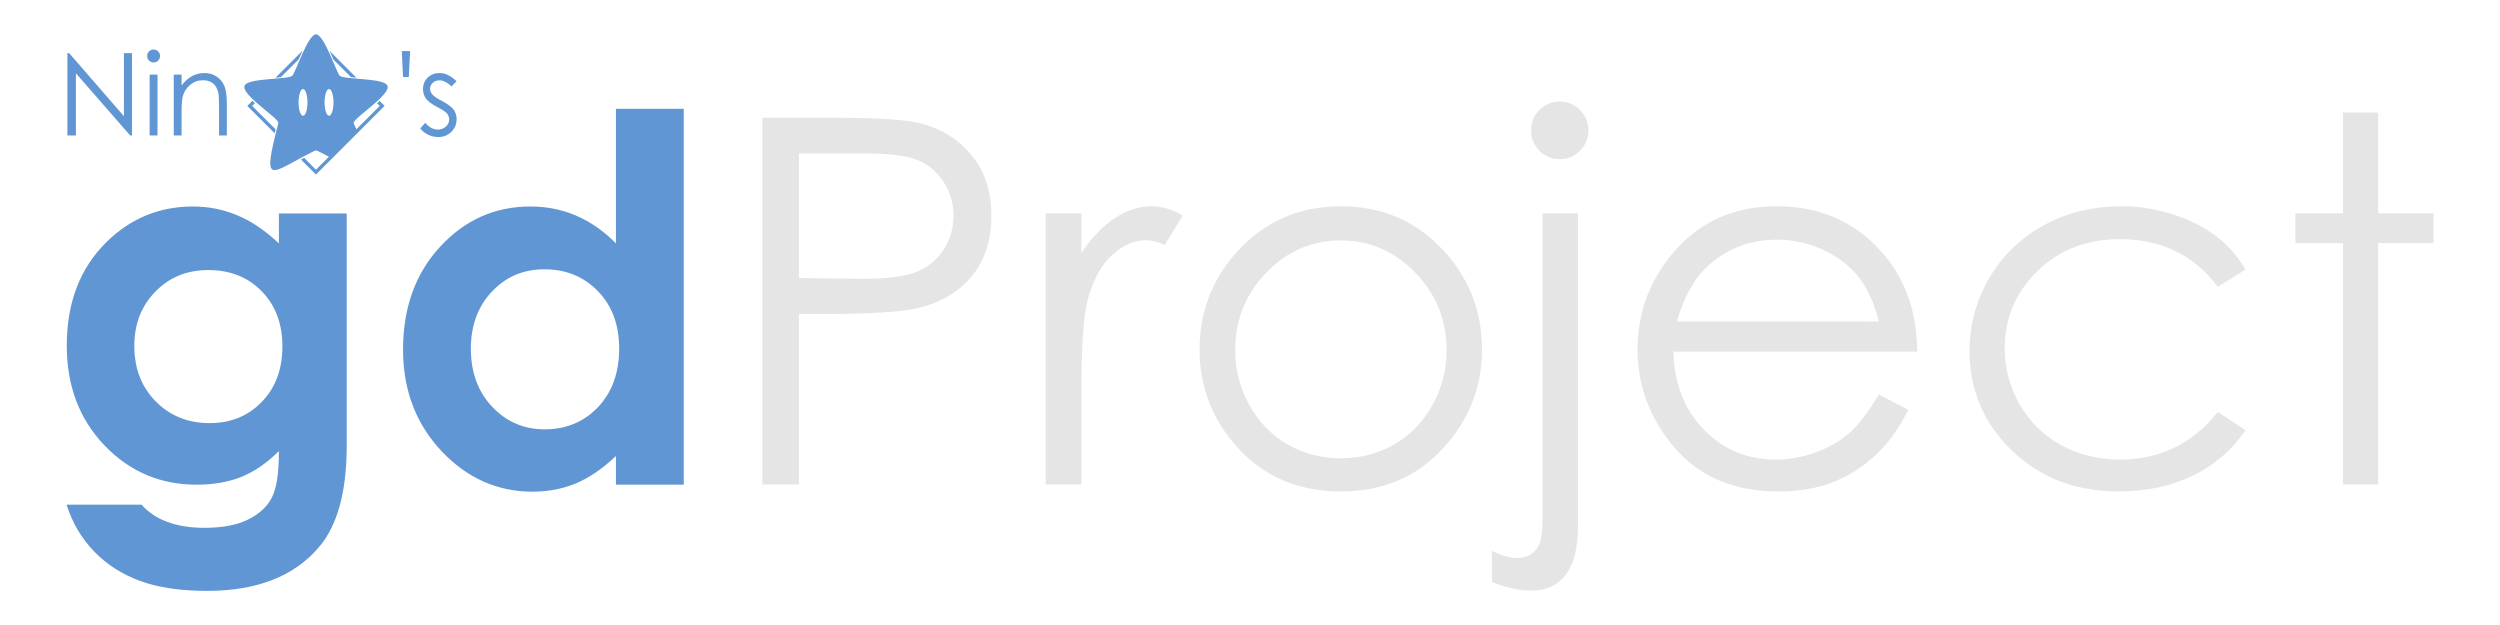
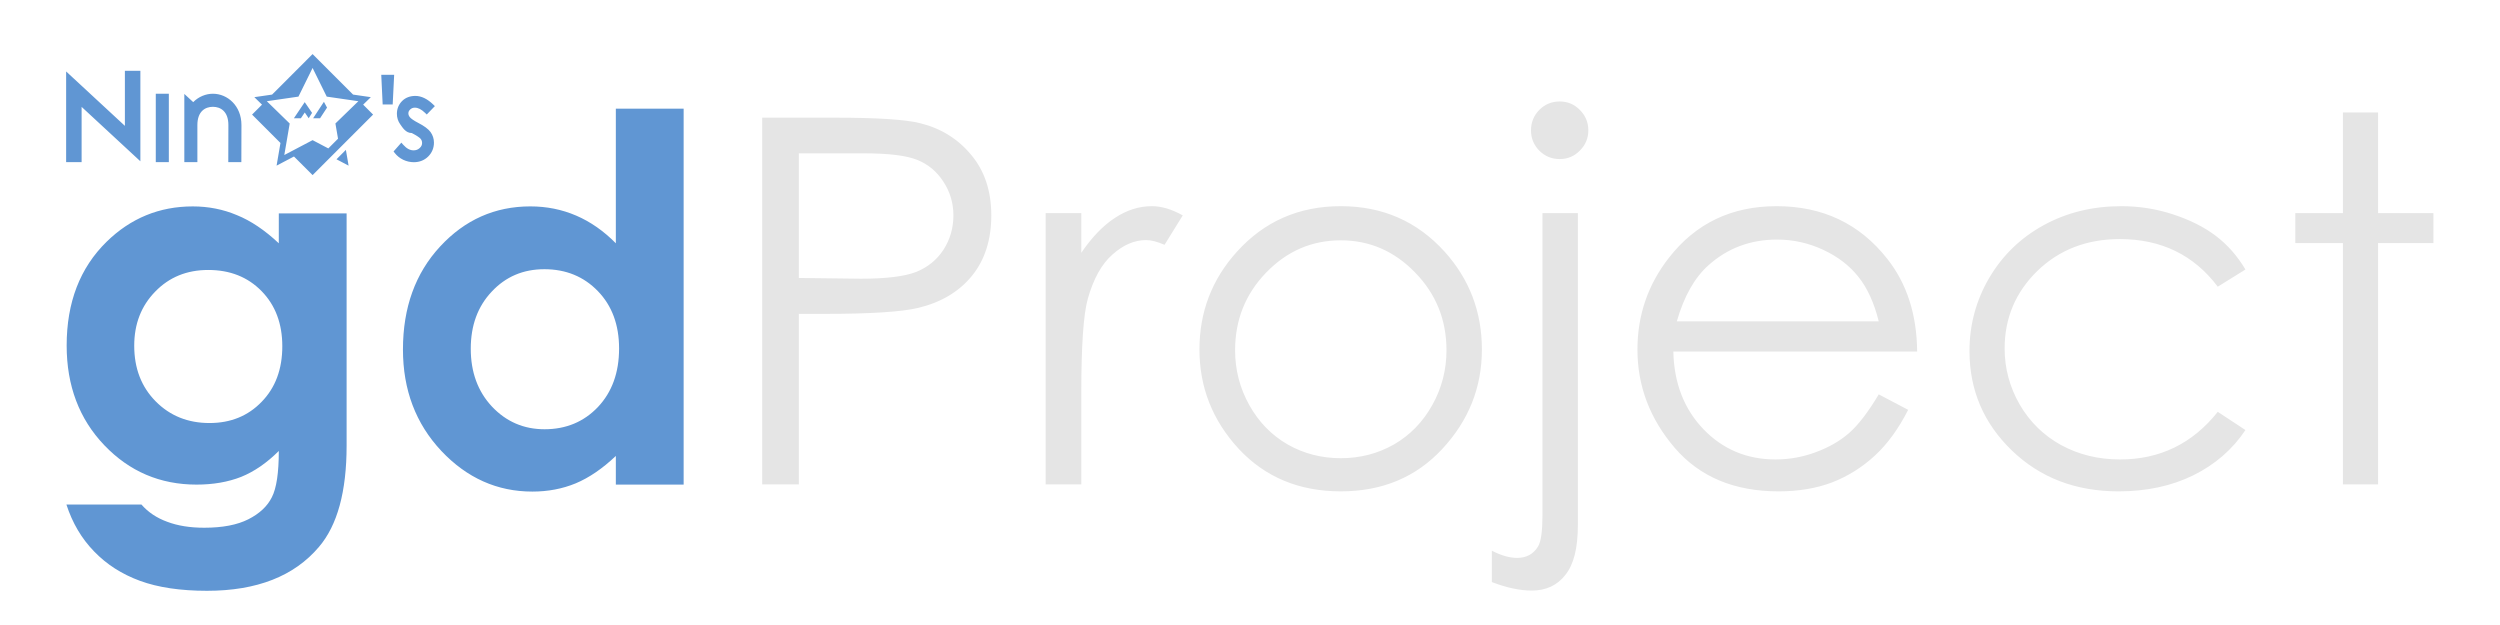
<svg xmlns="http://www.w3.org/2000/svg" width="512" height="128" version="1.1">
-   <g transform="translate(13.62 7.0188)">
-     <g transform="translate(-6233.2 -1166.9)" stroke-linecap="square" stroke-width="8">
-       <path d="m6276.7 1203.6h13.886v47.582q0 14.091-5.667 20.728-7.607 8.985-22.923 8.985-8.168 0-13.733-2.042-5.565-2.042-9.394-6.024-3.829-3.931-5.667-9.598h15.367q2.042 2.348 5.258 3.523 3.216 1.225 7.607 1.225 5.616 0 9.037-1.736 3.421-1.736 4.799-4.493 1.429-2.757 1.429-9.496-3.676 3.676-7.709 5.31-4.033 1.583-9.139 1.583-11.181 0-18.89-8.066t-7.709-20.421q0-13.223 8.168-21.238 7.403-7.25 17.664-7.25 4.799 0 9.036 1.787 4.288 1.736 8.577 5.769zm-14.448 11.589q-6.586 0-10.874 4.442-4.288 4.391-4.288 11.079 0 6.943 4.391 11.385 4.391 4.442 11.028 4.442 6.484 0 10.67-4.34 4.237-4.34 4.237-11.385 0-6.943-4.237-11.283t-10.925-4.34zm83.472-33.032h13.886v76.988h-13.886v-5.871q-4.084 3.88-8.22 5.616-4.084 1.685-8.883 1.685-10.772 0-18.634-8.322-7.862-8.373-7.862-20.779 0-12.866 7.607-21.085 7.607-8.22 18.481-8.22 5.003 0 9.394 1.889 4.391 1.889 8.117 5.667zm-14.652 32.878q-6.484 0-10.772 4.595-4.288 4.544-4.288 11.691 0 7.199 4.34 11.844 4.391 4.646 10.772 4.646 6.586 0 10.925-4.544 4.34-4.595 4.34-11.998 0-7.25-4.34-11.742t-10.976-4.493z" fill="#6096d3" style="paint-order:markers stroke fill" />
-       <path d="m6375.7 1184h14.959q12.865 0 17.358 1.123 6.433 1.583 10.517 6.535 4.084 4.901 4.084 12.355 0 7.505-3.982 12.406-3.982 4.85-10.976 6.535-5.105 1.225-19.094 1.225h-5.361v34.92h-7.505zm7.505 7.301v25.527l12.712 0.153q7.709 0 11.283-1.378 3.574-1.429 5.616-4.544 2.042-3.165 2.042-7.045 0-3.778-2.042-6.892-2.042-3.165-5.412-4.493-3.318-1.327-10.925-1.327zm50.543 12.253h7.301v8.117q3.267-4.799 6.892-7.147 3.625-2.4 7.556-2.4 2.961 0 6.331 1.889l-3.727 6.024q-2.246-0.97-3.778-0.97-3.574 0-6.892 2.961-3.318 2.91-5.054 9.088-1.327 4.748-1.327 19.196v18.788h-7.301zm60.447-1.429q12.814 0 21.238 9.292 7.658 8.475 7.658 20.064 0 11.64-8.117 20.37-8.066 8.679-20.779 8.679-12.763 0-20.881-8.679-8.066-8.73-8.066-20.37 0-11.538 7.658-20.013 8.424-9.343 21.289-9.343zm0 6.994q-8.883 0-15.265 6.586-6.382 6.586-6.382 15.929 0 6.024 2.91 11.232t7.862 8.066q4.952 2.808 10.874 2.808 5.922 0 10.874-2.808 4.952-2.859 7.862-8.066 2.91-5.207 2.91-11.232 0-9.343-6.433-15.929-6.382-6.586-15.214-6.586zm44.825-28.437q2.451 0 4.135 1.736 1.736 1.736 1.736 4.186 0 2.4-1.736 4.135-1.685 1.736-4.135 1.736-2.45 0-4.186-1.736-1.685-1.736-1.685-4.135 0-2.45 1.685-4.186 1.736-1.736 4.186-1.736zm-3.523 22.872h7.25v63.919q0 6.994-2.553 10.16-2.502 3.216-6.892 3.216-3.625 0-8.168-1.736v-6.433q2.859 1.48 5.156 1.48 2.91 0 4.34-2.4 0.868-1.532 0.868-6.382zm68.871 37.116 6.024 3.165q-2.961 5.82-6.841 9.394-3.88 3.574-8.73 5.463-4.85 1.838-10.976 1.838-13.58 0-21.238-8.883-7.658-8.934-7.658-20.166 0-10.568 6.484-18.839 8.22-10.517 22.004-10.517 14.193 0 22.668 10.772 6.024 7.607 6.126 18.992h-49.93q0.204 9.7 6.178 15.929 5.973 6.178 14.754 6.178 4.237 0 8.22-1.481 4.033-1.48 6.841-3.931 2.808-2.45 6.075-7.913zm0-14.959q-1.429-5.718-4.186-9.139-2.706-3.421-7.199-5.514t-9.445-2.093q-8.169 0-14.04 5.258-4.288 3.829-6.484 11.487zm75.099-10.619-5.667 3.523q-7.352-9.751-20.064-9.751-10.16 0-16.899 6.535-6.688 6.535-6.688 15.878 0 6.075 3.063 11.436 3.114 5.361 8.475 8.322 5.412 2.961 12.1 2.961 12.253 0 20.013-9.751l5.667 3.727q-3.982 5.973-10.721 9.292-6.688 3.267-15.265 3.267-13.172 0-21.851-8.373-8.679-8.373-8.679-20.37 0-8.066 4.033-14.959 4.084-6.943 11.181-10.823 7.096-3.88 15.878-3.88 5.514 0 10.619 1.685 5.156 1.685 8.73 4.391 3.574 2.706 6.075 6.892zm19.962-32.164h7.199v20.626h11.334v6.126h-11.334v49.42h-7.199v-49.42h-9.751v-6.126h9.751z" fill="#e5e5e5" style="paint-order:markers stroke fill" />
-     </g>
-     <path d="m51.088 0c-1.685 0.112-4.141 7.749-4.826 8.471-0.836 0.881-9.303 0.396-9.814 2.131-0.561 1.903 7.187 6.662 6.94 7.61-3.473 13.312-1.651 10.211 6.903 5.917 0.346-0.174 0.548-0.3 0.812-0.344 0.264 0.045 0.467 0.171 0.813 0.344 0.648 0.325 1.256 0.644 1.827 0.949l-2.656 2.655-2.424-2.424c-0.224 0.119-0.435 0.234-0.648 0.349l3.072 3.072 14.061-14.061-1.031-1.031c-0.071 0.066-0.136 0.133-0.209 0.2-0.1 0.092-0.207 0.185-0.311 0.278l0.554 0.554c-1.601 1.601-3.134 3.134-4.786 4.786-0.117-0.383-0.441-0.835-0.548-1.242-0.247-0.948 7.501-5.707 6.939-7.61-0.511-1.734-8.977-1.25-9.813-2.131-0.685-0.722-3.142-8.358-4.827-8.471zm-33.26 3.123c-0.359 0-0.669 0.13-0.928 0.39-0.26 0.26-0.389 0.573-0.389 0.94 0 0.359 0.13 0.668 0.389 0.928 0.26 0.26 0.57 0.39 0.928 0.39 0.367 0 0.68-0.13 0.939-0.39 0.26-0.26 0.39-0.569 0.39-0.928 0-0.367-0.13-0.68-0.39-0.94-0.26-0.26-0.573-0.39-0.939-0.39zm30.551 0.193-5.586 5.586c0.035 0 0.074-0.01 0.11-0.01 0.355-0.029 0.667-0.062 0.989-0.093l3.683-3.683c0.163-0.379 0.328-0.762 0.503-1.15 0.099-0.219 0.2-0.436 0.302-0.651zm5.474 0.057c0.093 0.197 0.185 0.395 0.276 0.594 0.183 0.406 0.356 0.808 0.527 1.204l3.625 3.625c0.331 0.033 0.655 0.066 1.022 0.096 0.025 0 0.052 0.01 0.077 0.01zm14.816 0.072 0.252 5.306h1.181l0.264-5.306zm-68.488 0.424v16.856h1.742v-12.742l11.115 12.742h0.378v-16.856h-1.661v12.902l-11.206-12.902zm28.062 4.068c-0.917 0-1.765 0.214-2.544 0.642-0.779 0.42-1.49 1.058-2.131 1.913v-2.234h-1.604v12.467h1.604v-4.572c0-1.642 0.077-2.773 0.229-3.392 0.244-0.947 0.749-1.741 1.512-2.383 0.772-0.642 1.643-0.963 2.613-0.963 0.848 0 1.536 0.21 2.062 0.63 0.527 0.412 0.886 1.032 1.077 1.857 0.122 0.481 0.184 1.44 0.184 2.876v5.947h1.593v-6.417c0-1.696-0.172-2.945-0.516-3.747-0.344-0.802-0.879-1.44-1.604-1.914-0.718-0.474-1.543-0.71-2.475-0.71zm48.183 0c-0.985 0-1.803 0.313-2.452 0.94-0.642 0.626-0.963 1.413-0.963 2.361 0 0.726 0.203 1.371 0.608 1.936 0.405 0.565 1.168 1.138 2.291 1.719 1.047 0.535 1.719 0.978 2.017 1.329 0.298 0.359 0.447 0.767 0.447 1.226 0 0.558-0.225 1.043-0.676 1.455-0.451 0.412-0.997 0.619-1.639 0.619-0.917 0-1.784-0.462-2.601-1.387l-1.009 1.146c0.428 0.55 0.967 0.981 1.616 1.294 0.657 0.313 1.344 0.47 2.062 0.47 1.077 0 1.975-0.355 2.693-1.066 0.718-0.71 1.077-1.577 1.077-2.601 0-0.726-0.21-1.379-0.63-1.96-0.428-0.573-1.237-1.169-2.429-1.788-0.978-0.504-1.62-0.943-1.925-1.318-0.305-0.367-0.458-0.752-0.458-1.157 0-0.458 0.183-0.86 0.55-1.203 0.374-0.344 0.822-0.515 1.341-0.515 0.817 0 1.654 0.416 2.509 1.249l1.032-1.066c-1.161-1.123-2.315-1.684-3.461-1.684zm-59.401 0.321v12.467h1.615v-12.467zm31.414 2.953c0.504 0 0.913 1.227 0.913 2.74s-0.409 2.74-0.913 2.74c-0.504 0-0.913-1.227-0.913-2.74s0.409-2.74 0.913-2.74zm5.327 0c0.504 0 0.913 1.227 0.913 2.74s-0.409 2.74-0.913 2.74c-0.505 0-0.914-1.227-0.914-2.74s0.408-2.74 0.914-2.74zm-15.694 2.412-1.046 1.046 5.6 5.599c0.062-0.248 0.136-0.531 0.202-0.793l-4.806-4.806 0.569-0.569c-0.098-0.088-0.199-0.176-0.294-0.263-0.079-0.072-0.149-0.142-0.225-0.214z" color="#000000" color-rendering="auto" dominant-baseline="auto" fill="#6096d3" image-rendering="auto" shape-rendering="auto" solid-color="#000000" stop-color="#000000" style="font-feature-settings:normal;font-variant-alternates:normal;font-variant-caps:normal;font-variant-east-asian:normal;font-variant-ligatures:normal;font-variant-numeric:normal;font-variant-position:normal;font-variation-settings:normal;inline-size:0;isolation:auto;mix-blend-mode:normal;paint-order:markers stroke fill;shape-margin:0;shape-padding:0;text-decoration-color:#000000;text-decoration-line:none;text-decoration-style:solid;text-indent:0;text-orientation:mixed;text-transform:none;white-space:normal" />
+   <g transform="translate(-6219.6 -1159.9)" stroke-linecap="square" stroke-width="8">
+     <path d="m6276.7 1203.6h13.886v47.582q0 14.091-5.667 20.728-7.607 8.985-22.923 8.985-8.168 0-13.733-2.042-5.565-2.042-9.394-6.024-3.829-3.931-5.667-9.598h15.367q2.042 2.348 5.258 3.523 3.216 1.225 7.607 1.225 5.616 0 9.037-1.736 3.421-1.736 4.799-4.493 1.429-2.757 1.429-9.496-3.676 3.676-7.709 5.31-4.033 1.583-9.139 1.583-11.181 0-18.89-8.066t-7.709-20.421q0-13.223 8.168-21.238 7.403-7.25 17.664-7.25 4.799 0 9.036 1.787 4.288 1.736 8.577 5.769zm-14.448 11.589q-6.586 0-10.874 4.442-4.288 4.391-4.288 11.079 0 6.943 4.391 11.385 4.391 4.442 11.028 4.442 6.484 0 10.67-4.34 4.237-4.34 4.237-11.385 0-6.943-4.237-11.283t-10.925-4.34zm83.472-33.032h13.886v76.988h-13.886v-5.871q-4.084 3.88-8.22 5.616-4.084 1.685-8.883 1.685-10.772 0-18.634-8.322-7.862-8.373-7.862-20.779 0-12.866 7.607-21.085 7.607-8.22 18.481-8.22 5.003 0 9.394 1.889 4.391 1.889 8.117 5.667zm-14.652 32.878q-6.484 0-10.772 4.595-4.288 4.544-4.288 11.691 0 7.199 4.34 11.844 4.391 4.646 10.772 4.646 6.586 0 10.925-4.544 4.34-4.595 4.34-11.998 0-7.25-4.34-11.742t-10.976-4.493z" fill="#6096d3" style="paint-order:markers stroke fill" />
+     <path d="m6375.7 1184h14.959q12.865 0 17.358 1.123 6.433 1.583 10.517 6.535 4.084 4.901 4.084 12.355 0 7.505-3.982 12.406-3.982 4.85-10.976 6.535-5.105 1.225-19.094 1.225h-5.361v34.92h-7.505zm7.505 7.301v25.527l12.712 0.153q7.709 0 11.283-1.378 3.574-1.429 5.616-4.544 2.042-3.165 2.042-7.045 0-3.778-2.042-6.892-2.042-3.165-5.412-4.493-3.318-1.327-10.925-1.327zm50.543 12.253h7.301v8.117q3.267-4.799 6.892-7.147 3.625-2.4 7.556-2.4 2.961 0 6.331 1.889l-3.727 6.024q-2.246-0.97-3.778-0.97-3.574 0-6.892 2.961-3.318 2.91-5.054 9.088-1.327 4.748-1.327 19.196v18.788h-7.301zm60.447-1.429q12.814 0 21.238 9.292 7.658 8.475 7.658 20.064 0 11.64-8.117 20.37-8.066 8.679-20.779 8.679-12.763 0-20.881-8.679-8.066-8.73-8.066-20.37 0-11.538 7.658-20.013 8.424-9.343 21.289-9.343zm0 6.994q-8.883 0-15.265 6.586-6.382 6.586-6.382 15.929 0 6.024 2.91 11.232t7.862 8.066q4.952 2.808 10.874 2.808 5.922 0 10.874-2.808 4.952-2.859 7.862-8.066 2.91-5.207 2.91-11.232 0-9.343-6.433-15.929-6.382-6.586-15.214-6.586zm44.825-28.437q2.451 0 4.135 1.736 1.736 1.736 1.736 4.186 0 2.4-1.736 4.135-1.685 1.736-4.135 1.736-2.45 0-4.186-1.736-1.685-1.736-1.685-4.135 0-2.45 1.685-4.186 1.736-1.736 4.186-1.736zm-3.523 22.872h7.25v63.919q0 6.994-2.553 10.16-2.502 3.216-6.892 3.216-3.625 0-8.168-1.736v-6.433q2.859 1.48 5.156 1.48 2.91 0 4.34-2.4 0.868-1.532 0.868-6.382zm68.871 37.116 6.024 3.165q-2.961 5.82-6.841 9.394-3.88 3.574-8.73 5.463-4.85 1.838-10.976 1.838-13.58 0-21.238-8.883-7.658-8.934-7.658-20.166 0-10.568 6.484-18.839 8.22-10.517 22.004-10.517 14.193 0 22.668 10.772 6.024 7.607 6.126 18.992h-49.93q0.204 9.7 6.178 15.929 5.973 6.178 14.754 6.178 4.237 0 8.22-1.481 4.033-1.48 6.841-3.931 2.808-2.45 6.075-7.913zm0-14.959q-1.429-5.718-4.186-9.139-2.706-3.421-7.199-5.514t-9.445-2.093q-8.169 0-14.04 5.258-4.288 3.829-6.484 11.487zm75.099-10.619-5.667 3.523q-7.352-9.751-20.064-9.751-10.16 0-16.899 6.535-6.688 6.535-6.688 15.878 0 6.075 3.063 11.436 3.114 5.361 8.475 8.322 5.412 2.961 12.1 2.961 12.253 0 20.013-9.751l5.667 3.727q-3.982 5.973-10.721 9.292-6.688 3.267-15.265 3.267-13.172 0-21.851-8.373-8.679-8.373-8.679-20.37 0-8.066 4.033-14.959 4.084-6.943 11.181-10.823 7.096-3.88 15.878-3.88 5.514 0 10.619 1.685 5.156 1.685 8.73 4.391 3.574 2.706 6.075 6.892zm19.962-32.164h7.199v20.626h11.334v6.126h-11.334v49.42h-7.199v-49.42h-9.751v-6.126h9.751z" fill="#e5e5e5" style="paint-order:markers stroke fill" />
  </g>
+   <path d="m64.018 11.076-8.295 8.295-3.635 0.527 1.572 1.535-2.035 2.035 5.814 5.814-0.795 4.641 3.562-1.873 3.811 3.811 12.393-12.393-2.037-2.037 1.574-1.533-3.635-0.527zm0 2.842 2.897 5.869 6.479 0.941-4.701 4.562 0.535 3.115-1.988 1.99-3.221-1.693-5.795 3.047 1.107-6.451-4.688-4.57 6.479-0.941zm-38.441 0.578v11.279l-12.033-11.141v18.572h3.17v-11.318l12.035 11.143v-18.535zm52.506 0.826 0.023 0.504 0.264 5.564h2.053l0.301-6.068zm-46.179 3.877v14.008h2.674v-14.008zm11.693 0c-1.464 0-2.928 0.609-4.025 1.717l-1.822-1.682v13.973h2.674v-7.602c0-2.783 1.585-3.731 3.174-3.731 1.588 0 3.176 0.947 3.176 3.731l-0.021 7.598 2.676 0.008 0.02-7.604v-2e-3c0-3.974-2.901-6.406-5.824-6.406zm41.453 0.445c-1.05 0-1.993 0.339-2.693 1.039l-2e-3 2e-3c-0.696 0.696-1.07 1.595-1.07 2.615 0 0.788 0.228 1.52 0.674 2.143 0.467 0.651 1.119 1.803 2.375 1.803h2e-3c0.983 0.502 1.603 0.942 1.789 1.16 0.222 0.268 0.318 0.535 0.318 0.871 0 0.407-0.14 0.721-0.494 1.045-0.35 0.32-0.738 0.469-1.252 0.469-0.72 0-1.413-0.349-2.141-1.172l-0.361-0.408-1.594 1.81 0.244 0.314c0.457 0.587 1.038 1.052 1.725 1.383l2e-3 2e-3c0.693 0.331 1.431 0.498 2.191 0.498 1.142 0 2.153-0.396 2.93-1.164 0.773-0.765 1.18-1.746 1.18-2.844 0-0.791-0.239-1.532-0.699-2.168l-2e-3 -2e-3 -2e-3 -0.004c-0.49-0.656-1.321-1.247-2.5-1.859h-2e-3c-0.916-0.472-1.497-0.897-1.699-1.145l-4e-3 -4e-3c-0.238-0.286-0.33-0.536-0.33-0.805 0-0.313 0.102-0.549 0.377-0.807 0.278-0.254 0.568-0.367 0.961-0.367 0.623 0 1.312 0.319 2.08 1.066l0.346 0.336 1.662-1.719-0.346-0.334c-1.174-1.135-2.404-1.756-3.664-1.756zm-18.711 1.205-2.219 3.377h1.422l1.435-2.186zm-3.932 0.07-2.211 3.289 0.025 0.018h1.395l0.799-1.188 0.805 1.176 0.691-1.094zm8.43 9.77-1.922 1.932 2.477 1.303z" color="#000000" fill="#6096d3" style="-inkscape-stroke:none;paint-order:markers stroke fill" />
+   <g transform="matrix(.024767 0 0 .024767 -386.42 -36.846)" fill="#6096d3" />
</svg>
